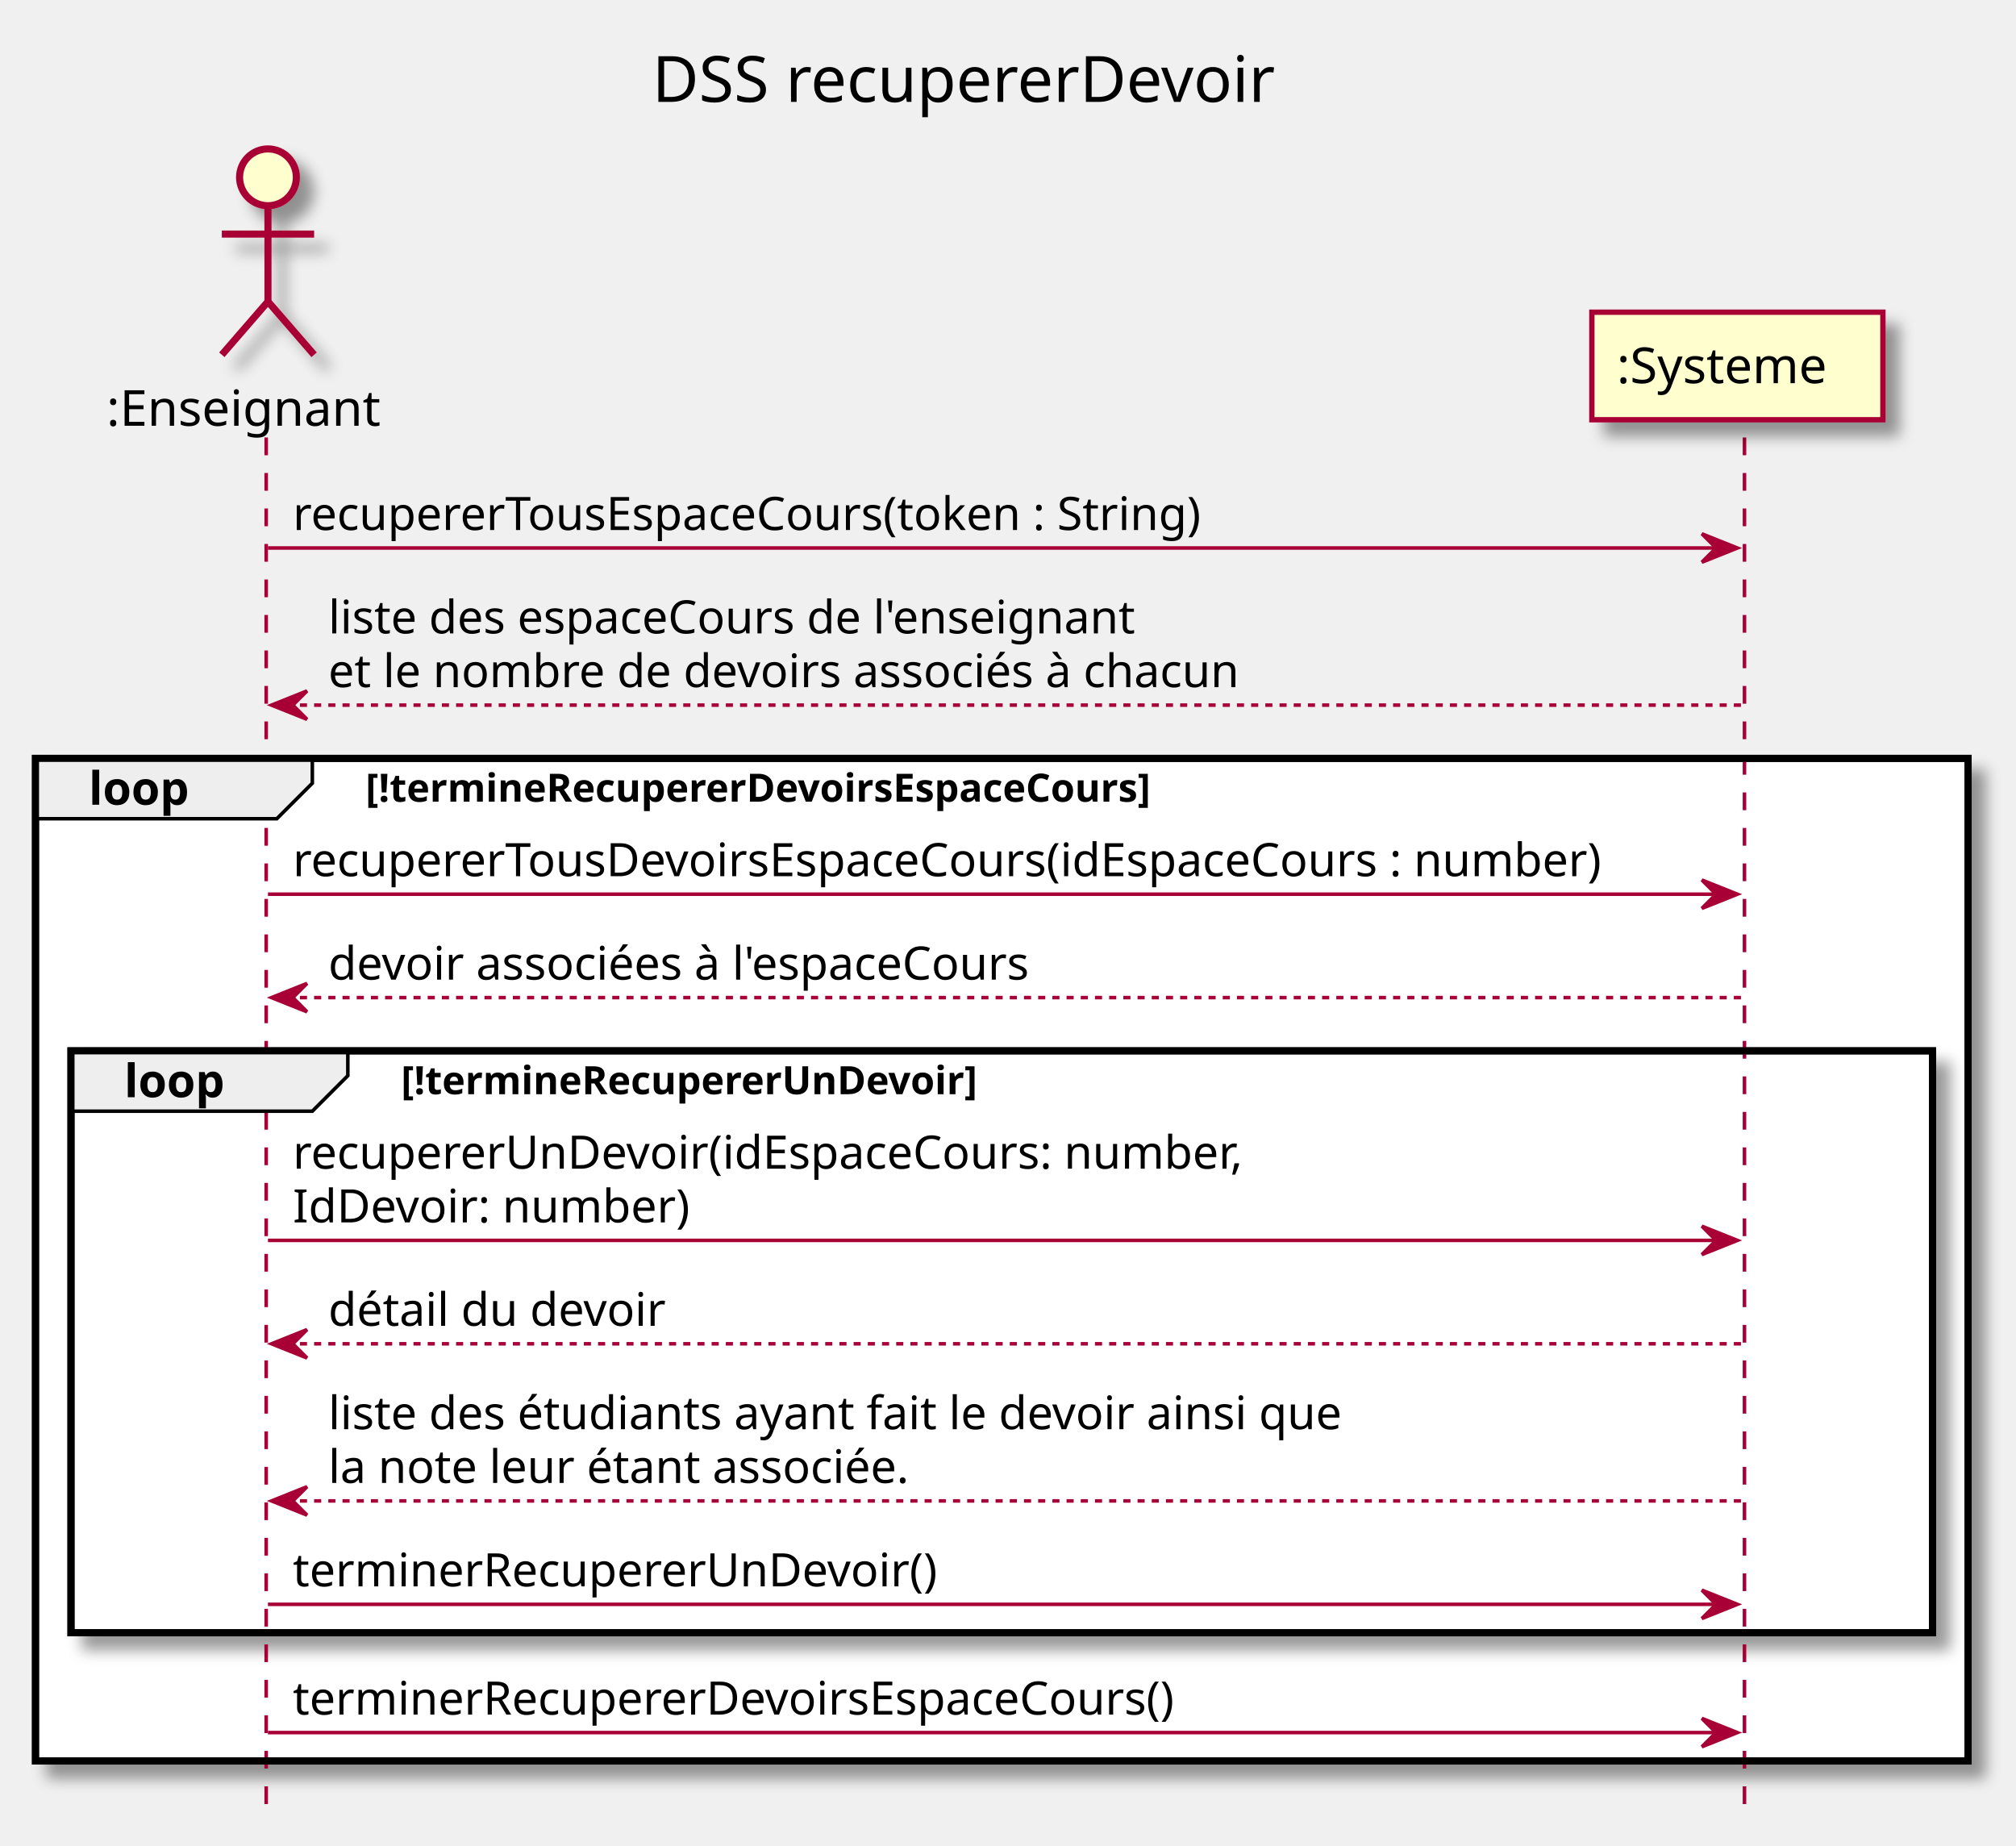
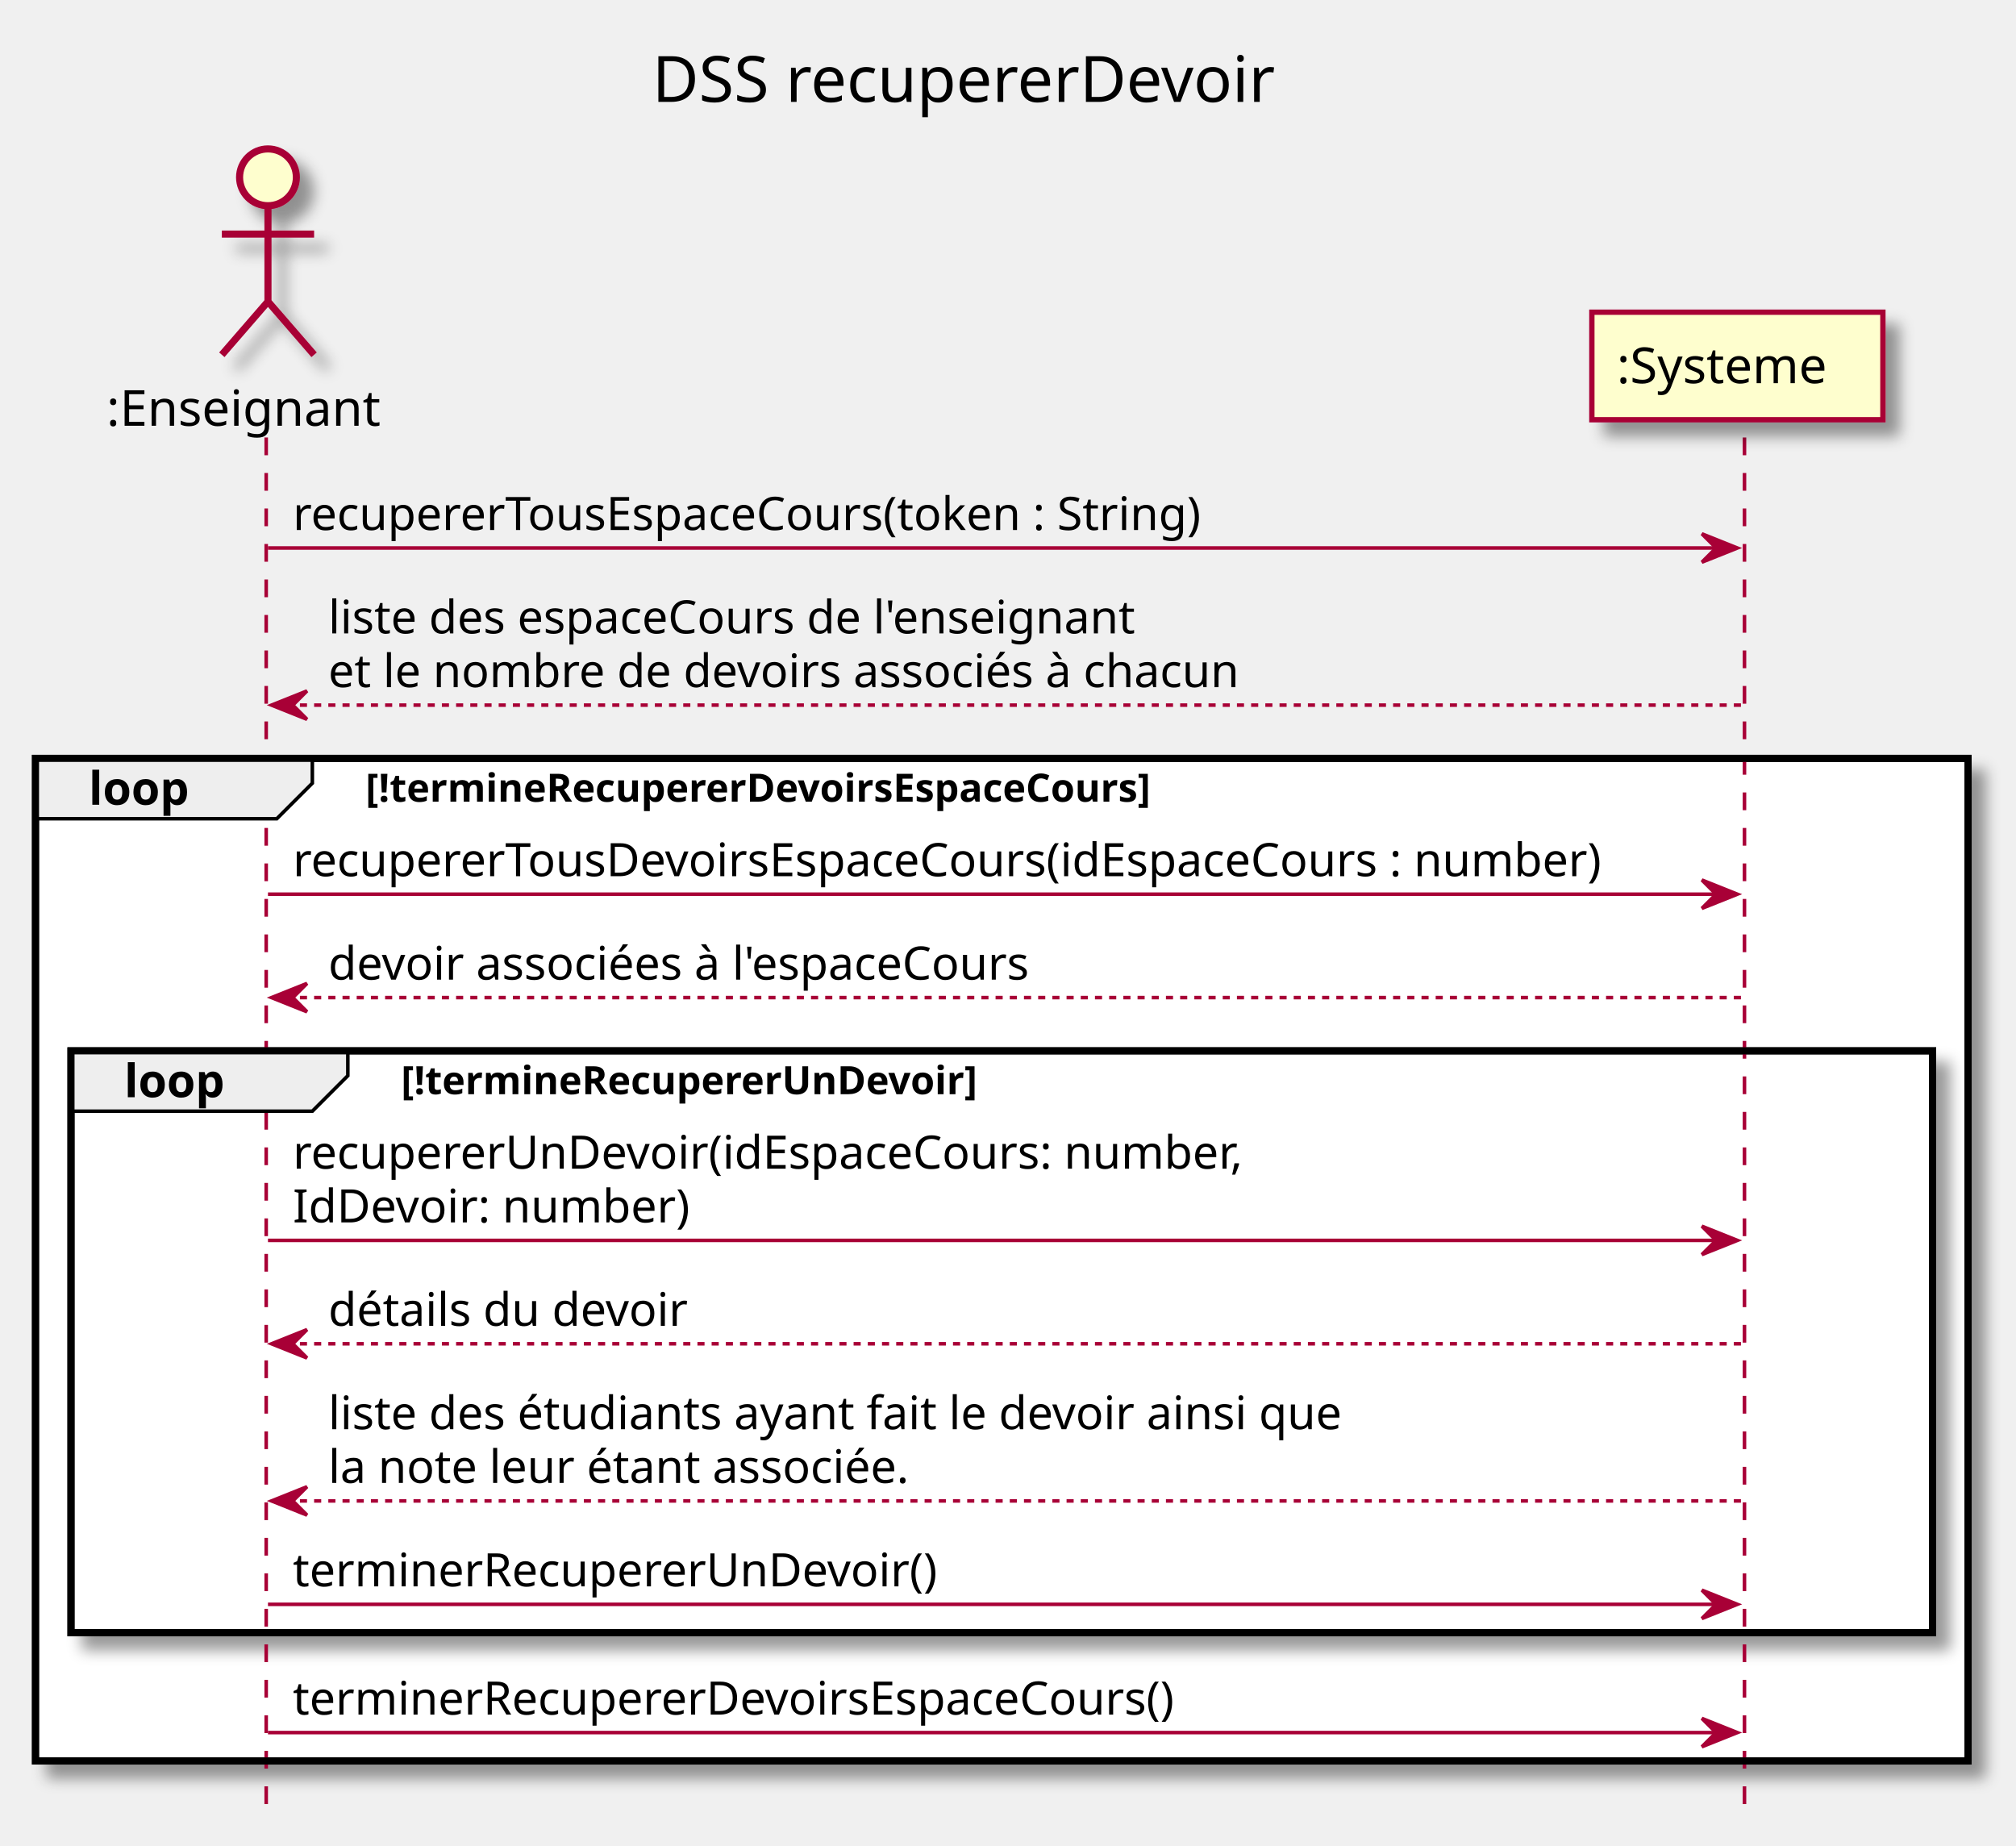
<svg xmlns="http://www.w3.org/2000/svg" contentScriptType="application/ecmascript" contentStyleType="text/css" height="520px" preserveAspectRatio="none" style="width:568px;height:520px;background:#FFFFFF;" version="1.1" viewBox="0 0 568 520" width="568px" zoomAndPan="magnify">
  <defs>
-     <filter height="300%" id="f1lzhpg6mgl35d" width="300%" x="-1" y="-1">
+     <filter height="300%" id="f1lfvbby73z63i" width="300%" x="-1" y="-1">
      <feGaussianBlur result="blurOut" stdDeviation="2.0" />
      <feColorMatrix in="blurOut" result="blurOut2" type="matrix" values="0 0 0 0 0 0 0 0 0 0 0 0 0 0 0 0 0 0 .4 0" />
      <feOffset dx="4.0" dy="4.0" in="blurOut2" result="blurOut3" />
      <feBlend in="SourceGraphic" in2="blurOut3" mode="normal" />
    </filter>
  </defs>
  <g>
    <text fill="#000000" font-family="sans-serif" font-size="18" lengthAdjust="spacing" textLength="197" x="183.75" y="28.708">DSS recupererDevoir</text>
-     <rect fill="#FFFFFF" filter="url(#f1lzhpg6mgl35d)" height="282.461" style="stroke:#000000;stroke-width:2.0;" width="544.5" x="10" y="213.648" />
-     <rect fill="#FFFFFF" filter="url(#f1lzhpg6mgl35d)" height="163.93" style="stroke:#000000;stroke-width:2.0;" width="524.5" x="20" y="296.047" />
+     <rect fill="#FFFFFF" filter="url(#f1lfvbby73z63i)" height="282.461" style="stroke:#000000;stroke-width:2.0;" width="544.5" x="10" y="213.648" />
+     <rect fill="#FFFFFF" filter="url(#f1lfvbby73z63i)" height="163.93" style="stroke:#000000;stroke-width:2.0;" width="524.5" x="20" y="296.047" />
    <line style="stroke:#A80036;stroke-width:1.0;stroke-dasharray:5.0,5.0;" x1="75" x2="75" y1="123.25" y2="513.109" />
    <line style="stroke:#A80036;stroke-width:1.0;stroke-dasharray:5.0,5.0;" x1="491.5" x2="491.5" y1="123.25" y2="513.109" />
    <text fill="#000000" font-family="sans-serif" font-size="14" lengthAdjust="spacing" textLength="85" x="30" y="119.948">:Enseignant</text>
-     <ellipse cx="75.5" cy="49.953" fill="#FEFECE" filter="url(#f1lzhpg6mgl35d)" rx="8" ry="8" style="stroke:#A80036;stroke-width:2.0;" />
-     <path d="M75.5,57.953 L75.5,84.953 M62.5,65.953 L88.5,65.953 M75.5,84.953 L62.5,99.953 M75.5,84.953 L88.5,99.953 " fill="none" filter="url(#f1lzhpg6mgl35d)" style="stroke:#A80036;stroke-width:2.0;" />
-     <rect fill="#FEFECE" filter="url(#f1lzhpg6mgl35d)" height="30.297" style="stroke:#A80036;stroke-width:1.5;" width="82" x="448.5" y="87.953" />
+     <ellipse cx="75.5" cy="49.953" fill="#FEFECE" filter="url(#f1lfvbby73z63i)" rx="8" ry="8" style="stroke:#A80036;stroke-width:2.0;" />
+     <path d="M75.5,57.953 L75.5,84.953 M62.5,65.953 L88.5,65.953 M75.5,84.953 L62.5,99.953 M75.5,84.953 L88.5,99.953 " fill="none" filter="url(#f1lfvbby73z63i)" style="stroke:#A80036;stroke-width:2.0;" />
+     <rect fill="#FEFECE" filter="url(#f1lfvbby73z63i)" height="30.297" style="stroke:#A80036;stroke-width:1.5;" width="82" x="448.5" y="87.953" />
    <text fill="#000000" font-family="sans-serif" font-size="14" lengthAdjust="spacing" textLength="68" x="455.5" y="107.948">:Systeme</text>
    <polygon fill="#A80036" points="479.5,150.383,489.5,154.383,479.5,158.383,483.5,154.383" style="stroke:#A80036;stroke-width:1.0;" />
    <line style="stroke:#A80036;stroke-width:1.0;" x1="75.5" x2="485.5" y1="154.383" y2="154.383" />
    <text fill="#000000" font-family="sans-serif" font-size="13" lengthAdjust="spacing" textLength="272" x="82.5" y="149.317">recupererTousEspaceCours(token : String)</text>
    <polygon fill="#A80036" points="86.5,194.648,76.5,198.648,86.5,202.648,82.5,198.648" style="stroke:#A80036;stroke-width:1.0;" />
    <line style="stroke:#A80036;stroke-width:1.0;stroke-dasharray:2.0,2.0;" x1="80.5" x2="490.5" y1="198.648" y2="198.648" />
    <text fill="#000000" font-family="sans-serif" font-size="13" lengthAdjust="spacing" textLength="241" x="92.5" y="178.45">liste des espaceCours de l'enseignant</text>
    <text fill="#000000" font-family="sans-serif" font-size="13" lengthAdjust="spacing" textLength="274" x="92.5" y="193.583">et le nombre de devoirs associés à chacun</text>
    <path d="M10,213.648 L88,213.648 L88,220.648 L78,230.648 L10,230.648 L10,213.648 " fill="#EEEEEE" style="stroke:#000000;stroke-width:1.0;" />
    <rect fill="none" height="282.461" style="stroke:#000000;stroke-width:2.0;" width="544.5" x="10" y="213.648" />
    <text fill="#000000" font-family="sans-serif" font-size="13" font-weight="bold" lengthAdjust="spacing" textLength="33" x="25" y="226.715">loop</text>
    <text fill="#000000" font-family="sans-serif" font-size="11" font-weight="bold" lengthAdjust="spacing" textLength="270" x="103" y="225.859">[!termineRecupererDevoirsEspaceCours]</text>
    <polygon fill="#A80036" points="479.5,247.914,489.5,251.914,479.5,255.914,483.5,251.914" style="stroke:#A80036;stroke-width:1.0;" />
    <line style="stroke:#A80036;stroke-width:1.0;" x1="75.5" x2="485.5" y1="251.914" y2="251.914" />
    <text fill="#000000" font-family="sans-serif" font-size="13" lengthAdjust="spacing" textLength="392" x="82.5" y="246.848">recupererTousDevoirsEspaceCours(idEspaceCours : number)</text>
    <polygon fill="#A80036" points="86.5,277.047,76.5,281.047,86.5,285.047,82.5,281.047" style="stroke:#A80036;stroke-width:1.0;" />
    <line style="stroke:#A80036;stroke-width:1.0;stroke-dasharray:2.0,2.0;" x1="80.5" x2="490.5" y1="281.047" y2="281.047" />
    <text fill="#000000" font-family="sans-serif" font-size="13" lengthAdjust="spacing" textLength="212" x="92.5" y="275.981">devoir associées à l'espaceCours</text>
    <path d="M20,296.047 L98,296.047 L98,303.047 L88,313.047 L20,313.047 L20,296.047 " fill="#EEEEEE" style="stroke:#000000;stroke-width:1.0;" />
    <rect fill="none" height="163.93" style="stroke:#000000;stroke-width:2.0;" width="524.5" x="20" y="296.047" />
    <text fill="#000000" font-family="sans-serif" font-size="13" font-weight="bold" lengthAdjust="spacing" textLength="33" x="35" y="309.114">loop</text>
    <text fill="#000000" font-family="sans-serif" font-size="11" font-weight="bold" lengthAdjust="spacing" textLength="196" x="113" y="308.257">[!termineRecupererUnDevoir]</text>
    <polygon fill="#A80036" points="479.5,345.445,489.5,349.445,479.5,353.445,483.5,349.445" style="stroke:#A80036;stroke-width:1.0;" />
    <line style="stroke:#A80036;stroke-width:1.0;" x1="75.5" x2="485.5" y1="349.445" y2="349.445" />
    <text fill="#000000" font-family="sans-serif" font-size="13" lengthAdjust="spacing" textLength="283" x="82.5" y="329.247">recupererUnDevoir(idEspaceCours: number,</text>
    <text fill="#000000" font-family="sans-serif" font-size="13" lengthAdjust="spacing" textLength="117" x="82.5" y="344.379">IdDevoir: number)</text>
    <polygon fill="#A80036" points="86.5,374.578,76.5,378.578,86.5,382.578,82.5,378.578" style="stroke:#A80036;stroke-width:1.0;" />
    <line style="stroke:#A80036;stroke-width:1.0;stroke-dasharray:2.0,2.0;" x1="80.5" x2="490.5" y1="378.578" y2="378.578" />
-     <text fill="#000000" font-family="sans-serif" font-size="13" lengthAdjust="spacing" textLength="99" x="92.5" y="373.512">détail du devoir</text>
+     <text fill="#000000" font-family="sans-serif" font-size="13" lengthAdjust="spacing" textLength="106" x="92.5" y="373.512">détails du devoir</text>
    <polygon fill="#A80036" points="86.5,418.844,76.5,422.844,86.5,426.844,82.5,422.844" style="stroke:#A80036;stroke-width:1.0;" />
    <line style="stroke:#A80036;stroke-width:1.0;stroke-dasharray:2.0,2.0;" x1="80.5" x2="490.5" y1="422.844" y2="422.844" />
    <text fill="#000000" font-family="sans-serif" font-size="13" lengthAdjust="spacing" textLength="303" x="92.5" y="402.645">liste des étudiants ayant fait le devoir ainsi que</text>
    <text fill="#000000" font-family="sans-serif" font-size="13" lengthAdjust="spacing" textLength="174" x="92.5" y="417.778">la note leur étant associée.</text>
    <polygon fill="#A80036" points="479.5,447.977,489.5,451.977,479.5,455.977,483.5,451.977" style="stroke:#A80036;stroke-width:1.0;" />
    <line style="stroke:#A80036;stroke-width:1.0;" x1="75.5" x2="485.5" y1="451.977" y2="451.977" />
    <text fill="#000000" font-family="sans-serif" font-size="13" lengthAdjust="spacing" textLength="190" x="82.5" y="446.911">terminerRecupererUnDevoir()</text>
    <polygon fill="#A80036" points="479.5,484.109,489.5,488.109,479.5,492.109,483.5,488.109" style="stroke:#A80036;stroke-width:1.0;" />
    <line style="stroke:#A80036;stroke-width:1.0;" x1="75.5" x2="485.5" y1="488.109" y2="488.109" />
    <text fill="#000000" font-family="sans-serif" font-size="13" lengthAdjust="spacing" textLength="263" x="82.5" y="483.043">terminerRecupererDevoirsEspaceCours()</text>
  </g>
</svg>
